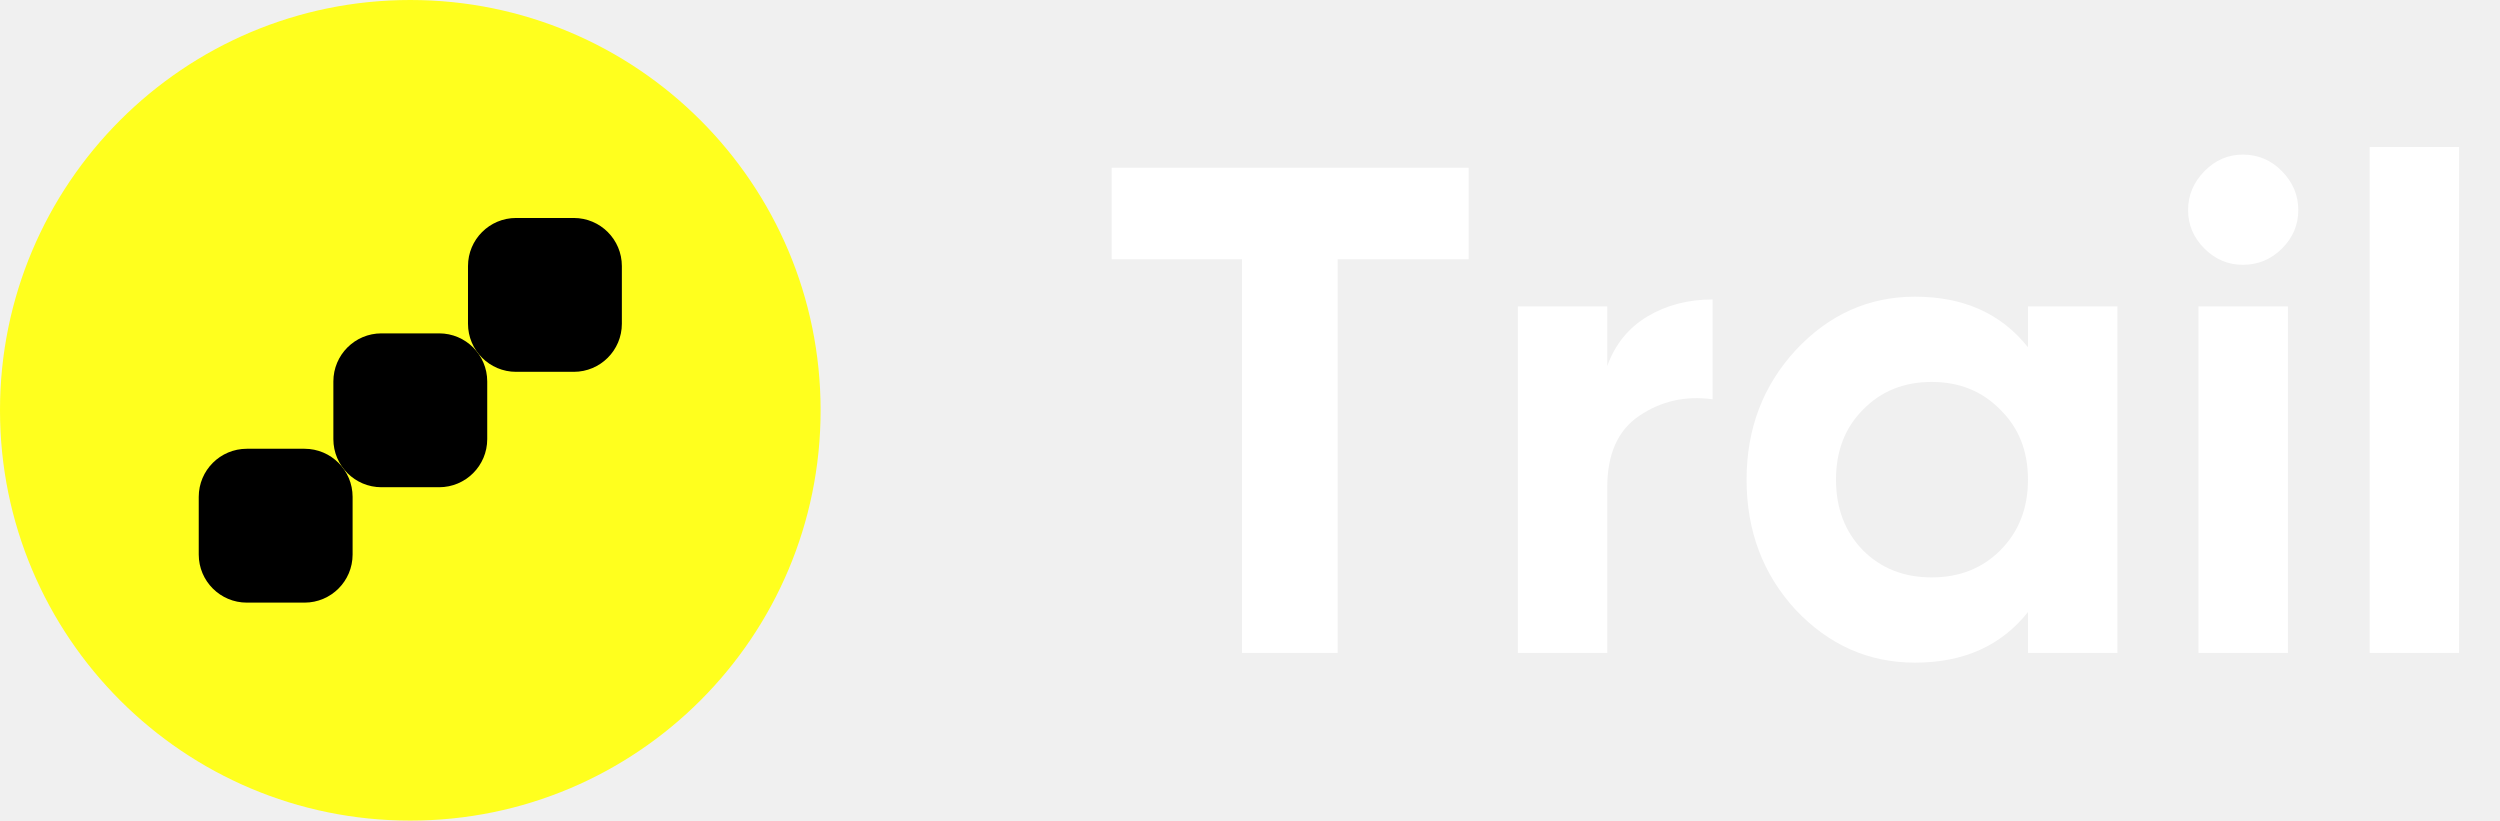
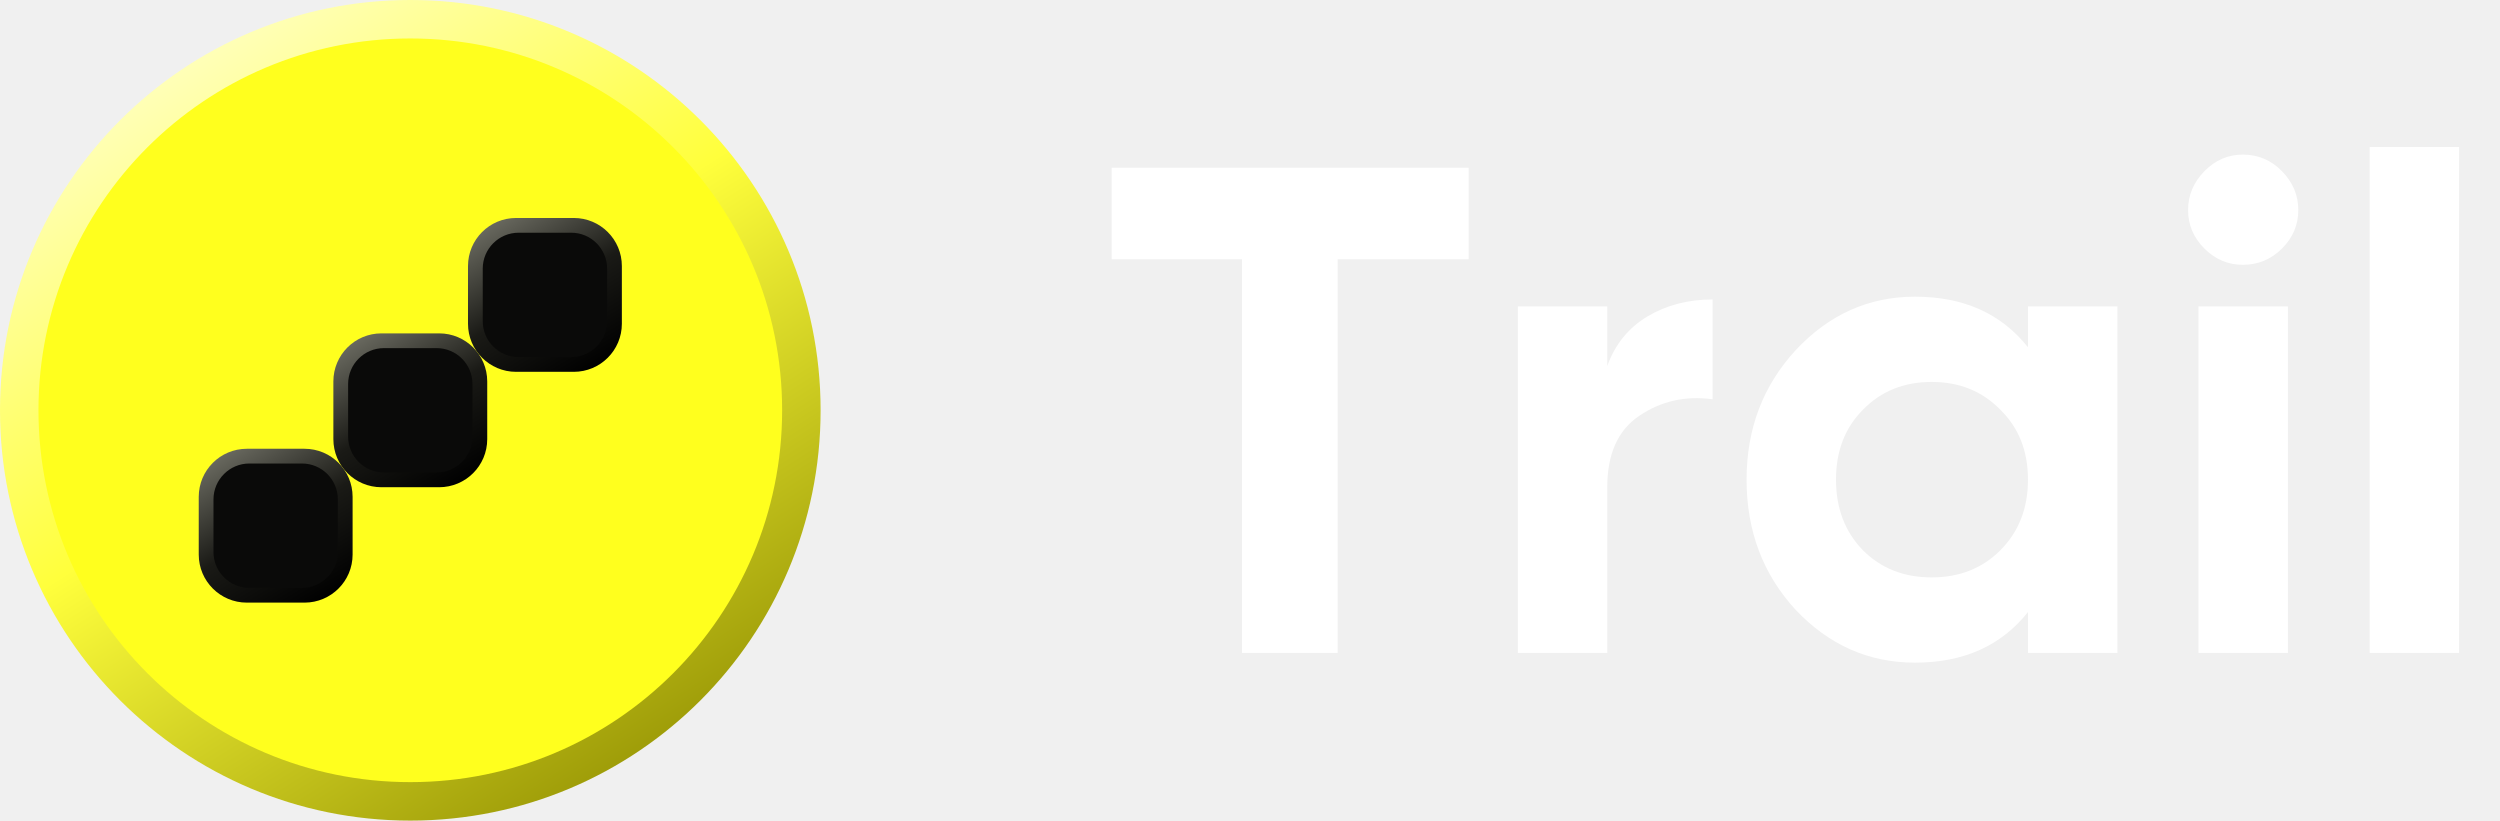
<svg xmlns="http://www.w3.org/2000/svg" viewBox="0 0 194.98 64" width="194.98" height="64" fill="none">
-   <circle cx="32" cy="32" r="32" fill="#FFFF1E" />
-   <g fill="#000000">
-     <rect x="15.5" y="35" width="12" height="12" rx="3.75" />
-     <rect x="26" y="26" width="12" height="12" rx="3.75" />
-     <rect x="36.5" y="17" width="12" height="12" rx="3.75" />
-   </g>
+   <defs>
+     <linearGradient id="db" x1=".18" y1="0" x2=".82" y2="1">
+       <stop offset="0" stop-color="#FFFFD1" />
+       <stop offset=".45" stop-color="#FFFF3C" />
+       <stop offset="1" stop-color="#8F8D00" />
+     </linearGradient>
+     <linearGradient id="dt" x1=".2" y1="0" x2=".8" y2="1">
+       <stop offset="0" stop-color="#6A6A60" />
+       <stop offset=".5" stop-color="#1A1A16" />
+       <stop offset="1" stop-color="#000000" />
+     </linearGradient>
+   </defs>
+   <circle cx="32" cy="32" r="32" fill="url(#db)" />
+   <circle cx="32" cy="32" r="29" fill="#FFFF1E" />
+   <rect x="15.5" y="35" width="12" height="12" rx="3.75" fill="url(#dt)" />
+   <rect x="16.65" y="36.15" width="9.7" height="9.7" rx="2.8" fill="#0A0A09" />
+   <rect x="26" y="26" width="12" height="12" rx="3.75" fill="url(#dt)" />
+   <rect x="27.15" y="27.15" width="9.7" height="9.7" rx="2.8" fill="#0A0A09" />
+   <rect x="36.5" y="17" width="12" height="12" rx="3.75" fill="url(#dt)" />
+   <rect x="37.65" y="18.15" width="9.7" height="9.7" rx="2.8" fill="#0A0A09" />
  <g transform="translate(86 7.03) scale(0.86)">
    <g fill="#FFFFFF" transform="translate(0 7.04)">
      <path d="M0.817 0.0H33.189V8.297H21.309V44.0H12.634V8.297H0.817Z" />
      <path d="M45.76 12.571V17.977Q46.829 15.023 49.406 13.483Q51.983 11.943 55.314 11.943V20.994Q51.606 20.491 48.651 22.503Q45.76 24.451 45.76 28.977V44.0H37.651V12.571Z" />
      <path d="M83.914 16.28V12.571H92.023V44.0H83.914V40.291Q80.269 44.88 73.669 44.88Q67.383 44.88 62.857 40.103Q58.394 35.263 58.394 28.286Q58.394 21.371 62.857 16.531Q67.383 11.691 73.669 11.691Q80.269 11.691 83.914 16.28ZM68.954 34.697Q71.406 37.149 75.177 37.149Q78.949 37.149 81.4 34.697Q83.914 32.183 83.914 28.286Q83.914 24.389 81.4 21.937Q78.949 19.423 75.177 19.423Q71.406 19.423 68.954 21.937Q66.503 24.389 66.503 28.286Q66.503 32.183 68.954 34.697Z" />
      <path d="M103.4 8.8Q101.389 8.8 99.911 7.323Q98.434 5.846 98.434 3.834Q98.434 1.823 99.911 0.314Q101.389 -1.194 103.4 -1.194Q105.474 -1.194 106.951 0.314Q108.429 1.823 108.429 3.834Q108.429 5.846 106.951 7.323Q105.474 8.8 103.4 8.8ZM107.486 44.0H99.377V12.571H107.486Z" />
      <path d="M123.011 44.0H114.903V-1.886H123.011Z" />
    </g>
  </g>
</svg>
